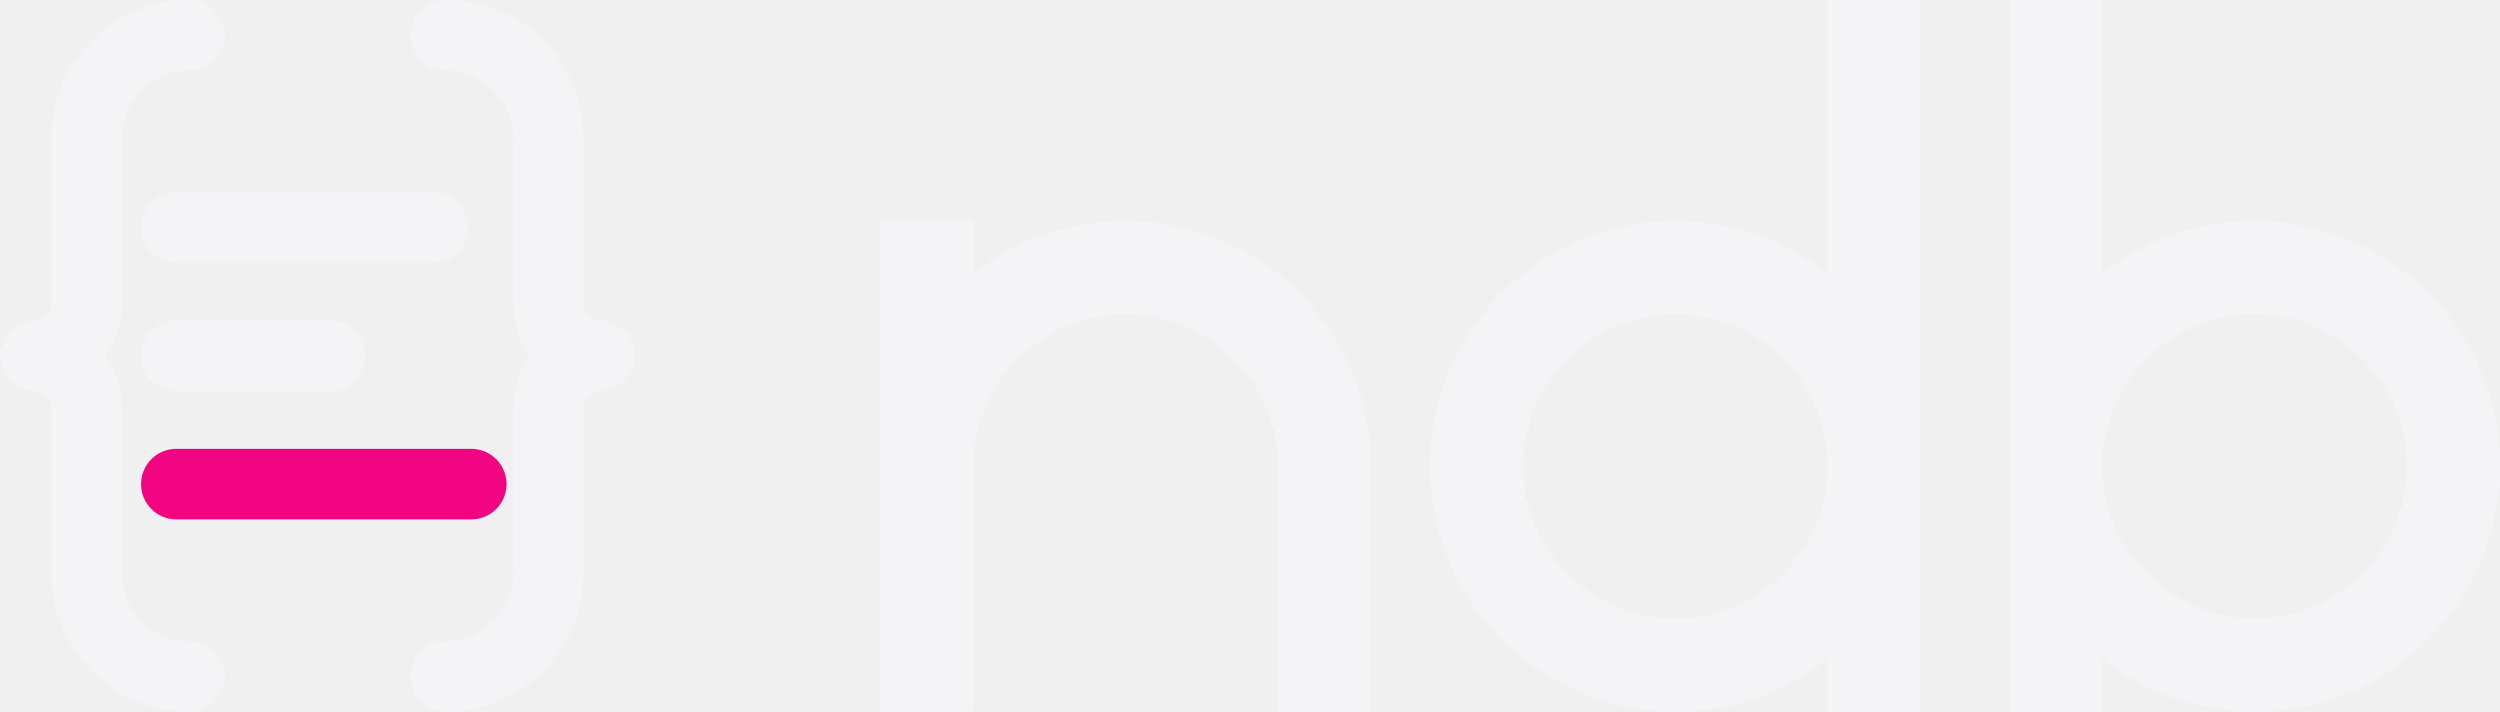
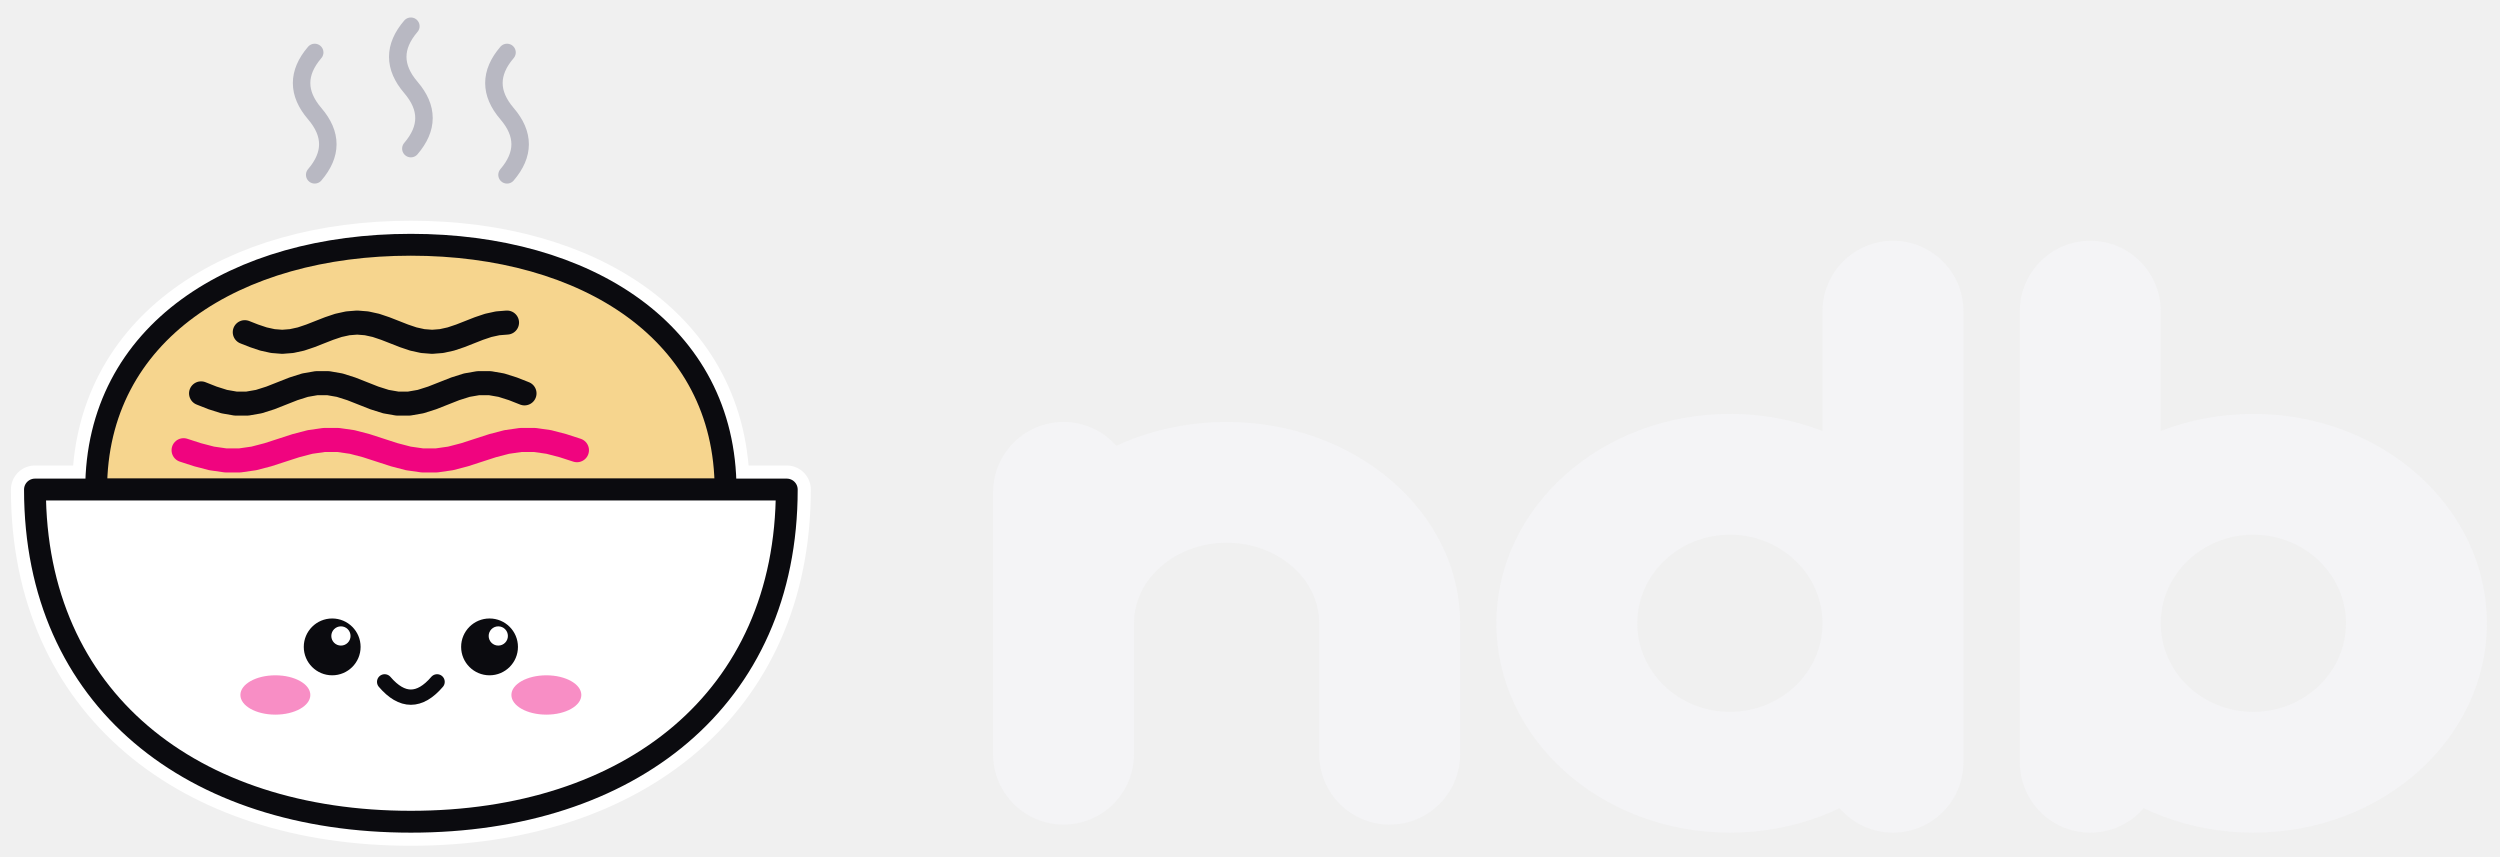
- <svg xmlns="http://www.w3.org/2000/svg" viewBox="0 0 509.324 145.000" role="img" aria-label="ndb">
-   <g transform="translate(0.000 0.000) scale(2.612613) translate(-7.250 -4.250)">
-     <path d="M22 7A8 8 0 0 0 14 15V28A4 4 0 0 1 10 32A4 4 0 0 1 14 36V49A8 8 0 0 0 22 57" fill="none" stroke="#F4F4F6" stroke-width="5.5" stroke-linecap="round" stroke-linejoin="round" />
-     <path d="M42 7A8 8 0 0 1 50 15V28A4 4 0 0 0 54 32A4 4 0 0 0 50 36V49A8 8 0 0 1 42 57" fill="none" stroke="#F4F4F6" stroke-width="5.5" stroke-linecap="round" stroke-linejoin="round" />
-     <path d="M21 22h20" fill="none" stroke="#F4F4F6" stroke-width="5.5" stroke-linecap="round" />
-     <path d="M21 32h12" fill="none" stroke="#F4F4F6" stroke-width="5.5" stroke-linecap="round" />
-     <path d="M21 42h23" fill="none" stroke="#F0047F" stroke-width="5.5" stroke-linecap="round" />
+ <svg xmlns="http://www.w3.org/2000/svg" viewBox="0 0 571.965 196.000" role="img" aria-label="ndb">
+   <g transform="translate(0.000 0.000) scale(1) translate(-6.000 0.000)">
+     <path d="M28 112C28 76 60 56 100 56C140 56 172 76 172 112Z" fill="#FFFFFF" stroke="#FFFFFF" stroke-width="11" stroke-linejoin="round" />
+     <path d="M14 112H186C186 160 150 188 100 188C50 188 14 160 14 112Z" fill="#FFFFFF" stroke="#FFFFFF" stroke-width="11" stroke-linejoin="round" />
+     <path d="M78 12q-6 7 0 14q6 7 0 14M100 6q-6 7 0 14q6 7 0 14M122 12q-6 7 0 14q6 7 0 14" fill="none" stroke="#B8B8C2" stroke-width="4" stroke-linecap="round" stroke-linejoin="round" />
+     <path d="M28 112C28 76 60 56 100 56C140 56 172 76 172 112Z" fill="#F6D58E" stroke="#0B0B0F" stroke-width="5" stroke-linejoin="round" stroke-linecap="round" />
+     <path d="M62.00 76.00L64.14 76.84L66.29 77.56L68.43 78.03L70.57 78.20L72.71 78.03L74.86 77.56L77.00 76.84L79.14 76.00L81.29 75.16L83.43 74.44L85.57 73.97L87.71 73.80L89.86 73.97L92.00 74.44L94.14 75.16L96.29 76.00L98.43 76.84L100.57 77.56L102.71 78.03L104.86 78.20L107.00 78.03L109.14 77.56L111.29 76.84L113.43 76.00L115.57 75.16L117.71 74.44L119.86 73.97L122.00 73.80" fill="none" stroke="#0B0B0F" stroke-width="5.5" stroke-linecap="round" stroke-linejoin="round" />
+     <path d="M52.00 90.00L54.64 91.04L57.29 91.88L59.93 92.34L62.57 92.34L65.21 91.88L67.86 91.04L70.50 90.00L73.14 88.96L75.79 88.12L78.43 87.66L81.07 87.66L83.71 88.12L86.36 88.96L89.00 90.00L91.64 91.04L94.29 91.88L96.93 92.34L99.57 92.34L102.21 91.88L104.86 91.04L107.50 90.00L110.14 88.96L112.79 88.12L115.43 87.66L118.07 87.66L120.71 88.12L123.36 88.96L126.00 90.00" fill="none" stroke="#0B0B0F" stroke-width="5.5" stroke-linecap="round" stroke-linejoin="round" />
+     <path d="M48.00 103.00L51.21 104.04L54.43 104.88L57.64 105.34L60.86 105.34L64.07 104.88L67.29 104.04L70.50 103.00L73.71 101.96L76.93 101.12L80.14 100.66L83.36 100.66L86.57 101.12L89.79 101.96L93.00 103.00L96.21 104.04L99.43 104.88L102.64 105.34L105.86 105.34L109.07 104.88L112.29 104.04L115.50 103.00L118.71 101.96L121.93 101.12L125.14 100.66L128.36 100.66L131.57 101.12L134.79 101.96L138.00 103.00" fill="none" stroke="#F0047F" stroke-width="5.5" stroke-linecap="round" stroke-linejoin="round" />
+     <path d="M14 112H186C186 160 150 188 100 188C50 188 14 160 14 112Z" fill="#FFFFFF" stroke="#0B0B0F" stroke-width="5" stroke-linejoin="round" stroke-linecap="round" />
+     <g transform="translate(100 148) scale(1)">
+       <circle cx="-18" cy="0" r="6.5" fill="#0B0B0F" />
+       <circle cx="18" cy="0" r="6.5" fill="#0B0B0F" />
+       <circle cx="-16" cy="-2.5" r="2.2" fill="#FFFFFF" />
+       <circle cx="20" cy="-2.5" r="2.2" fill="#FFFFFF" />
+       <ellipse cx="-31" cy="11" rx="8" ry="4.5" fill="#F0047F" opacity="0.45" />
+       <ellipse cx="31" cy="11" rx="8" ry="4.5" fill="#F0047F" opacity="0.45" />
+       <path d="M-6 8Q0 15 6 8" fill="none" stroke="#0B0B0F" stroke-width="3.5" stroke-linecap="round" />
+     </g>
  </g>
-   <path transform="translate(179.324 145.000) scale(1)" d="M0 -100h19V0h-19ZM0 -50A50 50 0 0 1 100 -50V0h-19V-50A31 31 0 0 0 19 -50ZM112 -50A50 50 0 1 1 212 -50A50 50 0 1 1 112 -50ZM131 -50A31 31 0 1 0 193 -50A31 31 0 1 0 131 -50ZM193 -145h19V0h-19ZM230 -145h19V0h-19ZM230 -50A50 50 0 1 1 330 -50A50 50 0 1 1 230 -50ZM249 -50A31 31 0 1 0 311 -50A31 31 0 1 0 249 -50Z" fill="#F4F4F6" />
+   <path transform="translate(227.200 188.658) scale(0.9212)" d="M0 -82.5A17.5 17.5 0 0 1 35 -82.5V-17.5A17.5 17.5 0 0 1 0 -17.5ZM0 -50A58 50 0 0 1 116 -50H81A23 20 0 0 0 35 -50ZM81 -50H116V-17.5A17.5 17.5 0 0 1 81 -17.5ZM125 -50A58 52 0 1 1 241 -50A58 52 0 1 1 125 -50ZM160 -50A23 22 0 1 0 206 -50A23 22 0 1 0 160 -50ZM206 -127.5A17.5 17.5 0 0 1 241 -127.5V-15.5A17.5 17.5 0 0 1 206 -15.5ZM255 -127.5A17.5 17.5 0 0 1 290 -127.5V-15.5A17.5 17.5 0 0 1 255 -15.5ZM255 -50A58 52 0 1 1 371 -50A58 52 0 1 1 255 -50ZM290 -50A23 22 0 1 0 336 -50A23 22 0 1 0 290 -50Z" fill="#F4F4F6" />
</svg>
